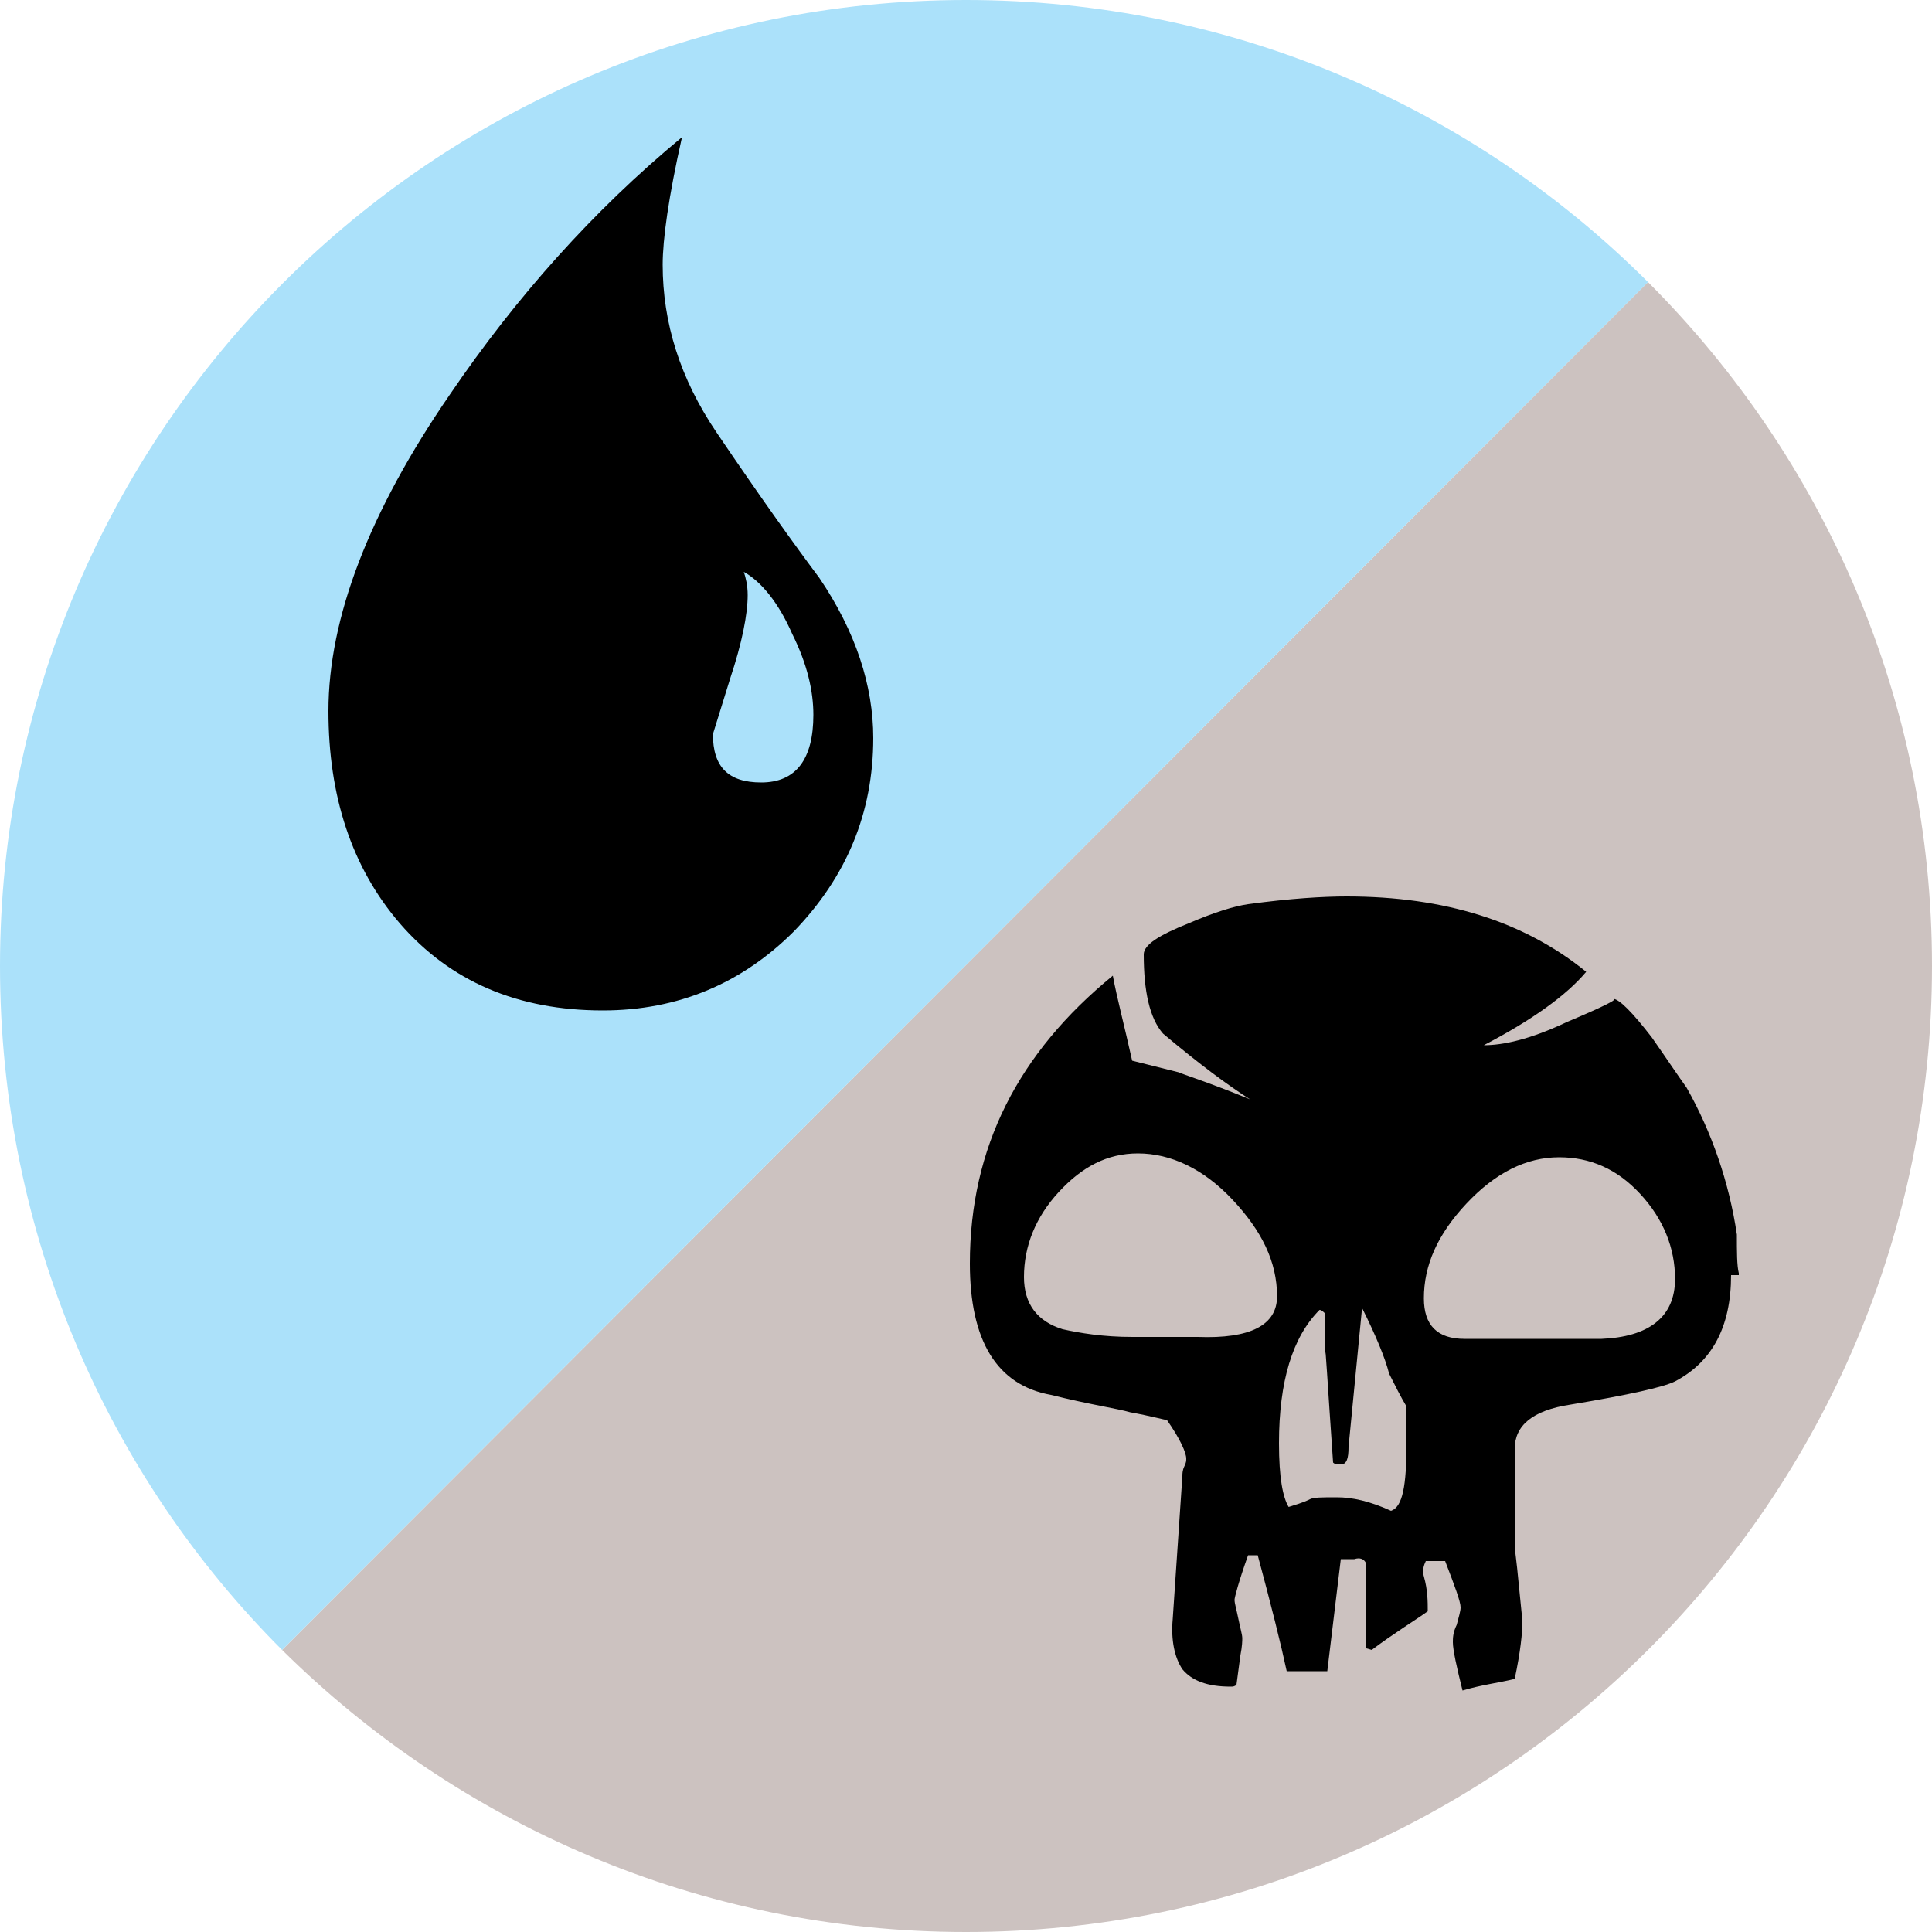
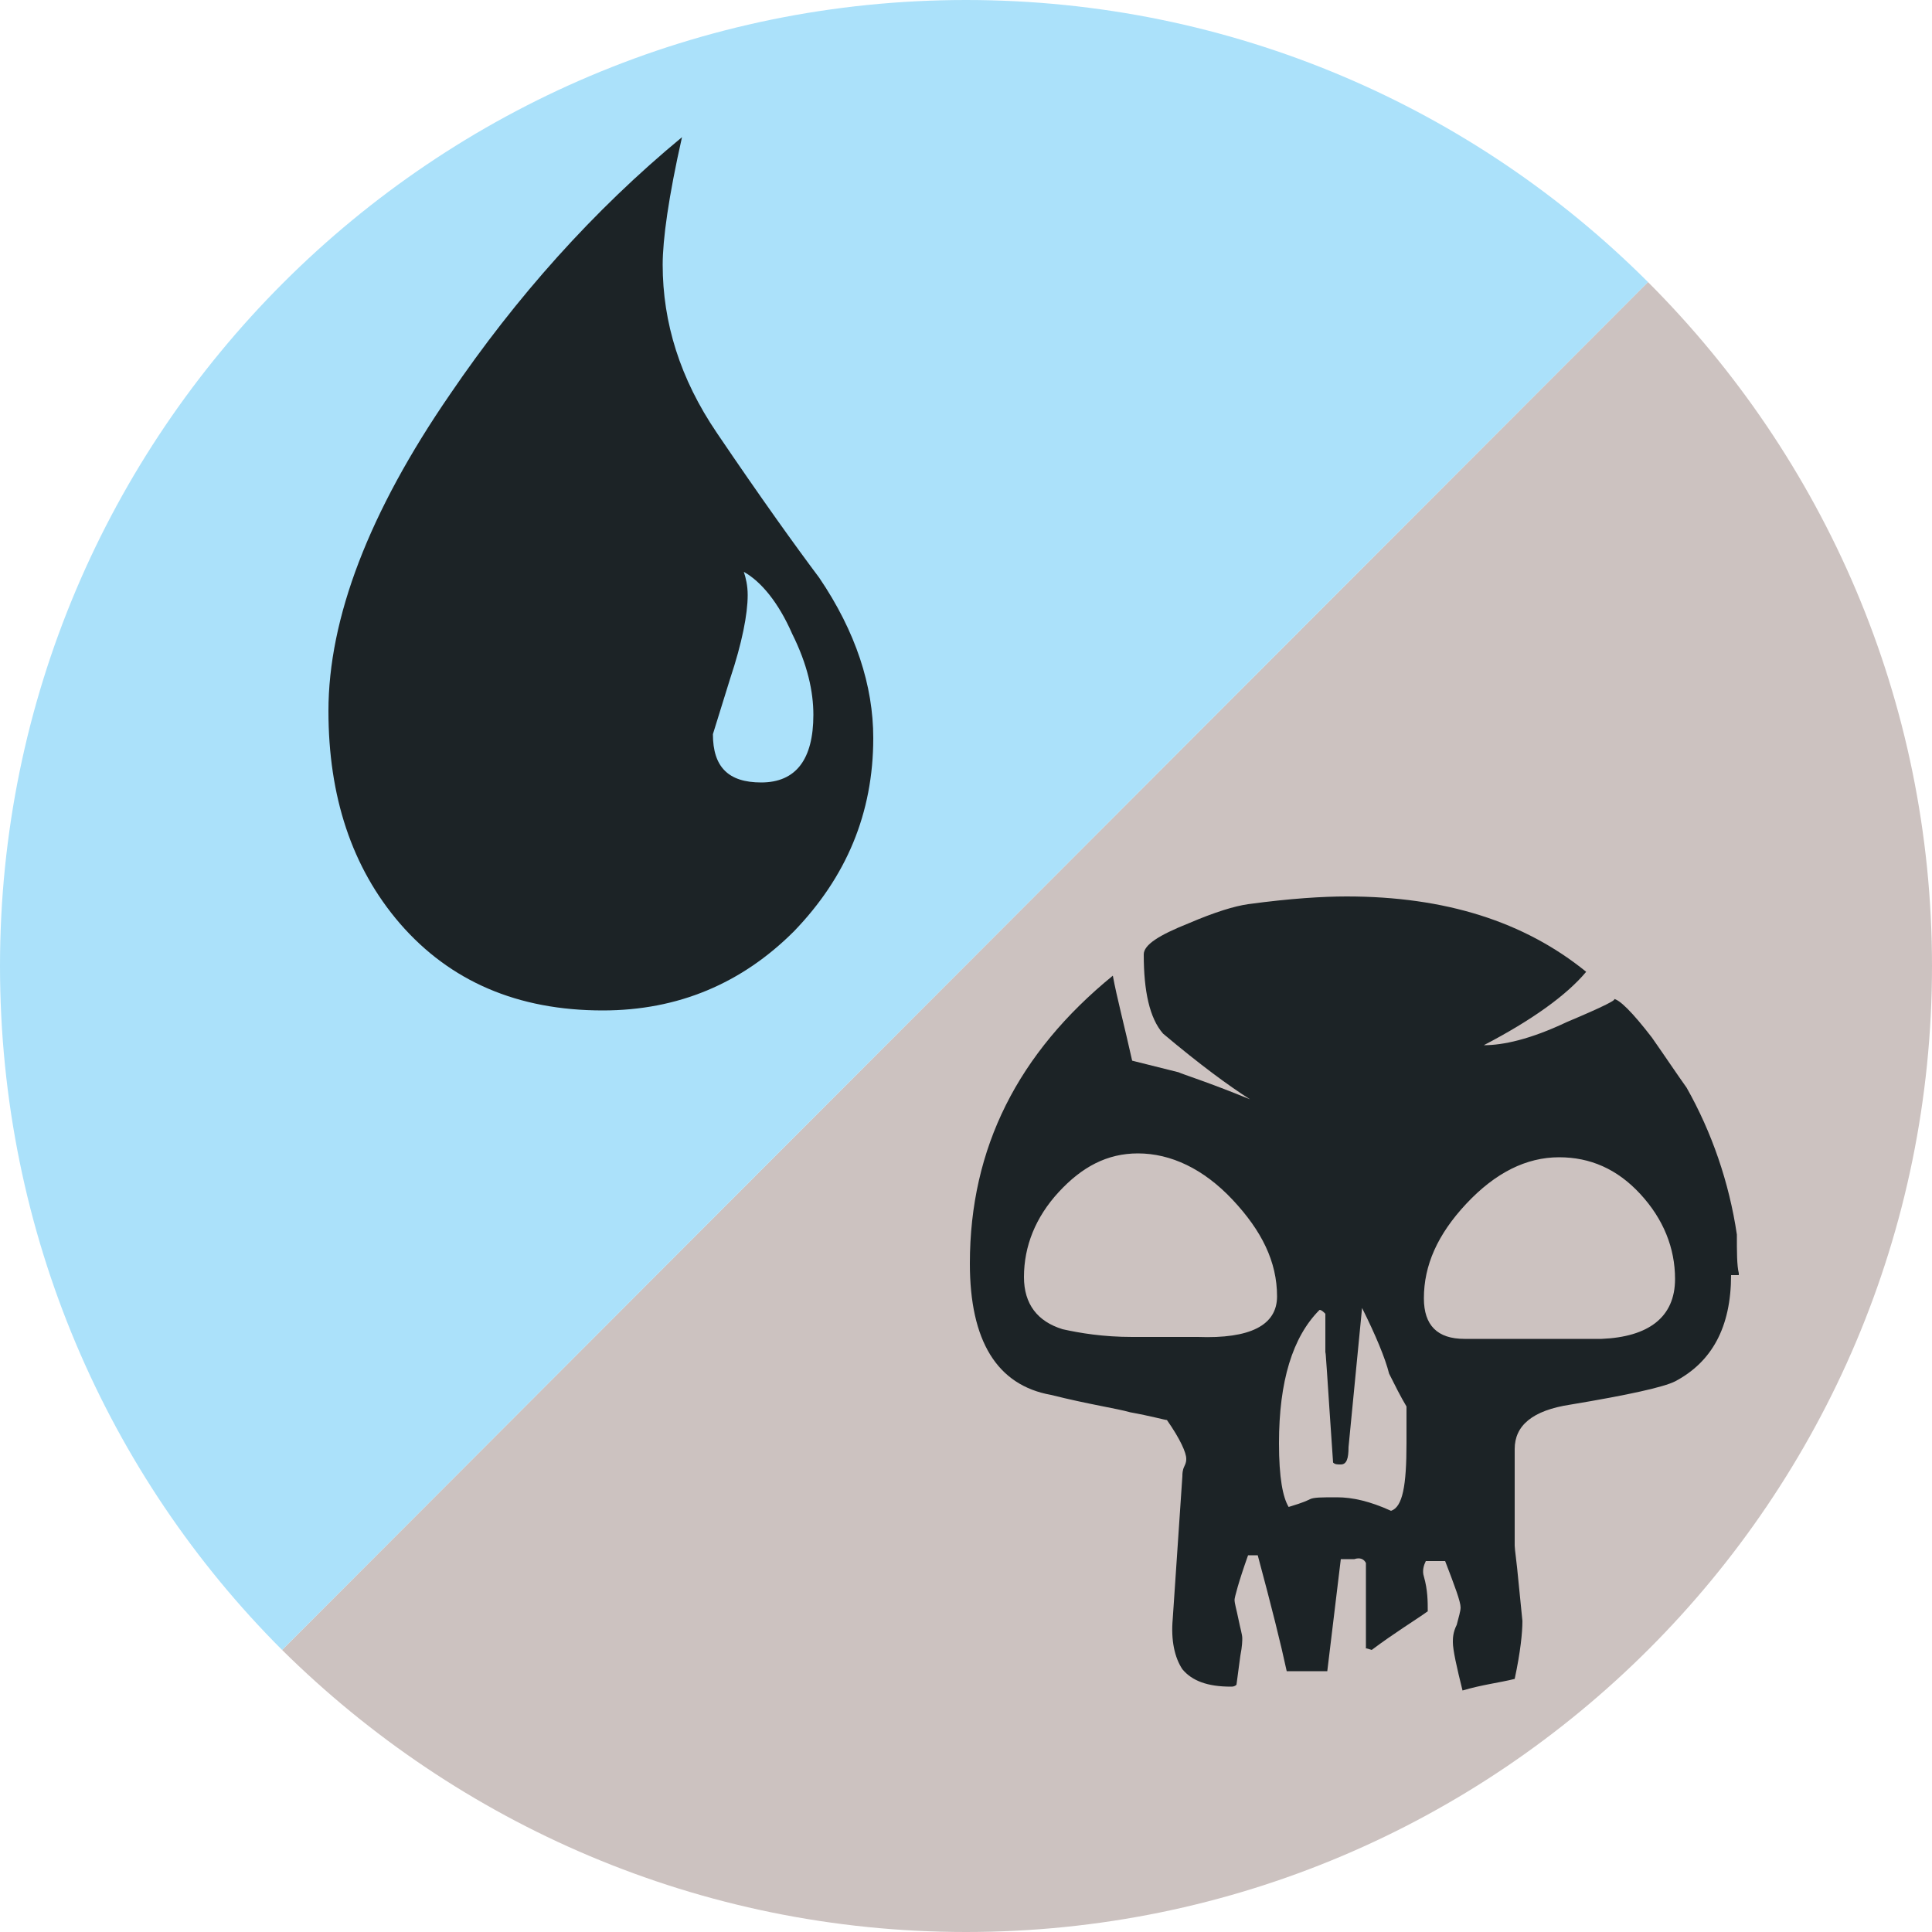
- <svg xmlns="http://www.w3.org/2000/svg" viewBox="0 0 75 75">
+ <svg xmlns="http://www.w3.org/2000/svg" viewBox="0 0 75 75" style="fill:#1c2326">
  <path d="M63.975,10.95c6.825,6.825 11.025,16.2 11.025,26.55c0,20.7 -16.8,37.5 -37.5,37.5c-10.35,0 -19.725,-4.2 -26.55,-10.95" style="fill:#CCC2C0;fill-rule:nonzero;" />
  <path d="M10.95,64.05c-6.75,-6.75 -10.95,-16.125 -10.95,-26.55c0,-20.7 16.8,-37.5 37.5,-37.5c10.35,0 19.725,4.2 26.475,10.95" style="fill:#ABE1FA;fill-rule:nonzero;" />
-   <path d="M30.825,36.15c-2.025,2.025 -4.5,3.075 -7.425,3.075c-3.3,0 -5.925,-1.125 -7.875,-3.375c-1.875,-2.175 -2.775,-4.95 -2.775,-8.25c0,-3.6 1.575,-7.725 4.725,-12.3c2.55,-3.75 5.55,-7.125 9,-9.975c-0.525,2.325 -0.75,3.975 -0.75,4.95c0,2.25 0.675,4.425 2.1,6.525c1.725,2.55 3.075,4.425 3.975,5.625c1.425,2.1 2.1,4.2 2.1,6.225c-0,2.925 -1.05,5.4 -3.075,7.5Zm-0.075,-11.55c-0.525,-1.2 -1.2,-2.025 -1.875,-2.4c0.075,0.225 0.15,0.525 0.15,0.9c-0,0.75 -0.225,1.875 -0.675,3.225l-0.675,2.175c-0,1.275 0.6,1.875 1.875,1.875c1.35,-0 2.025,-0.9 2.025,-2.625c-0,-0.9 -0.225,-1.95 -0.825,-3.15Z" style="fill:#000000;fill-rule:nonzero;" />
+   <path d="M30.825,36.15c-2.025,2.025 -4.5,3.075 -7.425,3.075c-3.3,0 -5.925,-1.125 -7.875,-3.375c-1.875,-2.175 -2.775,-4.95 -2.775,-8.25c0,-3.6 1.575,-7.725 4.725,-12.3c2.55,-3.75 5.55,-7.125 9,-9.975c-0.525,2.325 -0.75,3.975 -0.75,4.95c0,2.25 0.675,4.425 2.1,6.525c1.725,2.55 3.075,4.425 3.975,5.625c1.425,2.1 2.1,4.2 2.1,6.225c-0,2.925 -1.05,5.4 -3.075,7.5Zm-0.075,-11.55c-0.525,-1.2 -1.2,-2.025 -1.875,-2.4c0.075,0.225 0.15,0.525 0.15,0.9c-0,0.75 -0.225,1.875 -0.675,3.225l-0.675,2.175c-0,1.275 0.6,1.875 1.875,1.875c1.35,-0 2.025,-0.9 2.025,-2.625c-0,-0.9 -0.225,-1.95 -0.825,-3.15Z" />
  <path d="M67.2,49.5c0,2.025 -0.75,3.375 -2.175,4.125c-0.45,0.225 -1.8,0.525 -4.05,0.9c-1.5,0.225 -2.175,0.825 -2.175,1.725l0,3.75c0,0.15 0.075,0.6 0.15,1.425l0.15,1.5c0,0.45 -0.075,1.2 -0.3,2.25c-0.6,0.15 -1.275,0.225 -2.025,0.45c-0.225,-0.9 -0.375,-1.575 -0.375,-1.875c0,-0.15 0,-0.375 0.15,-0.675c0.075,-0.3 0.15,-0.525 0.15,-0.675c0,-0.225 -0.225,-0.825 -0.6,-1.8l-0.75,0c-0.075,0.15 -0.15,0.375 -0.075,0.6c0.15,0.525 0.15,0.975 0.15,1.35c-0.525,0.375 -1.275,0.825 -2.175,1.5c-0.225,-0.075 -0.3,-0.075 -0.225,-0.075l0,-3.3c-0.075,-0.15 -0.225,-0.225 -0.45,-0.15l-0.525,0l-0.525,4.35l-1.575,0c-0.225,-1.05 -0.6,-2.55 -1.125,-4.5l-0.375,0c-0.375,1.05 -0.525,1.65 -0.525,1.725c0,0.15 0.075,0.375 0.15,0.75c0.075,0.375 0.15,0.6 0.15,0.75c0,0.075 0,0.3 -0.075,0.675l-0.15,1.125c-0.075,0.075 -0.15,0.075 -0.225,0.075c-0.9,0 -1.5,-0.225 -1.875,-0.675c-0.3,-0.45 -0.45,-1.125 -0.375,-1.95l0.375,-5.55c-0,-0.075 -0,-0.225 0.075,-0.375c0.075,-0.15 0.075,-0.225 0.075,-0.3c0,-0.225 -0.225,-0.75 -0.75,-1.5c-0.075,0 -0.6,-0.15 -1.425,-0.3c-0.525,-0.15 -1.575,-0.3 -3.075,-0.675c-2.1,-0.375 -3.15,-2.1 -3.15,-5.1c0,-4.5 1.875,-8.175 5.55,-11.175c0.15,0.825 0.45,1.95 0.75,3.3c0.3,0.075 0.9,0.225 1.8,0.45c0.15,0.075 1.125,0.375 2.775,1.05c-0.825,-0.525 -1.95,-1.35 -3.375,-2.55c-0.525,-0.6 -0.75,-1.65 -0.75,-3.075c-0,-0.375 0.6,-0.75 1.725,-1.2c1.05,-0.45 1.8,-0.675 2.325,-0.75c1.65,-0.225 2.925,-0.3 3.825,-0.3c3.825,0 6.9,0.975 9.3,2.925c-0.75,0.9 -2.1,1.875 -3.975,2.85c0.75,0 1.8,-0.225 3.225,-0.9c1.425,-0.6 2.025,-0.9 1.8,-0.9c0.225,0 0.75,0.525 1.5,1.5c0.525,0.75 0.975,1.425 1.35,1.95c0.975,1.725 1.65,3.675 1.95,5.7c0,0.675 0,1.2 0.075,1.5l0,0.075l-0.3,-0Zm-17.625,0.825c0,-1.35 -0.6,-2.55 -1.725,-3.75c-1.125,-1.2 -2.4,-1.8 -3.675,-1.8c-1.2,-0 -2.175,0.525 -3.075,1.5c-0.9,0.975 -1.35,2.1 -1.35,3.3c0,1.05 0.525,1.725 1.5,2.025c0.675,0.15 1.575,0.3 2.7,0.3l2.55,-0c2.025,0.075 3.075,-0.45 3.075,-1.575Zm5.025,5.7l0,-1.425c-0.225,-0.375 -0.45,-0.825 -0.675,-1.275c-0.15,-0.6 -0.525,-1.5 -1.05,-2.55l-0.525,5.4c0,0.45 -0.075,0.675 -0.3,0.675c-0.15,-0 -0.225,-0 -0.3,-0.075c-0.225,-3.225 -0.3,-4.65 -0.3,-4.2l0,-1.575c-0.075,-0.075 -0.15,-0.15 -0.225,-0.15c-1.05,1.05 -1.575,2.775 -1.575,5.175c0,1.35 0.15,2.1 0.375,2.475c0.225,-0.075 0.525,-0.15 0.825,-0.3c0.15,-0.075 0.45,-0.075 1.05,-0.075c0.6,-0 1.275,0.15 2.1,0.525c0.45,-0.15 0.6,-0.975 0.6,-2.625Zm10.425,-6.375c-0,-1.2 -0.45,-2.325 -1.35,-3.3c-0.9,-0.975 -1.95,-1.425 -3.15,-1.425c-1.275,-0 -2.475,0.6 -3.6,1.8c-1.125,1.2 -1.65,2.4 -1.65,3.675c-0,1.05 0.525,1.575 1.575,1.575l5.325,-0c1.8,-0.075 2.85,-0.825 2.85,-2.325Z" />
</svg>
